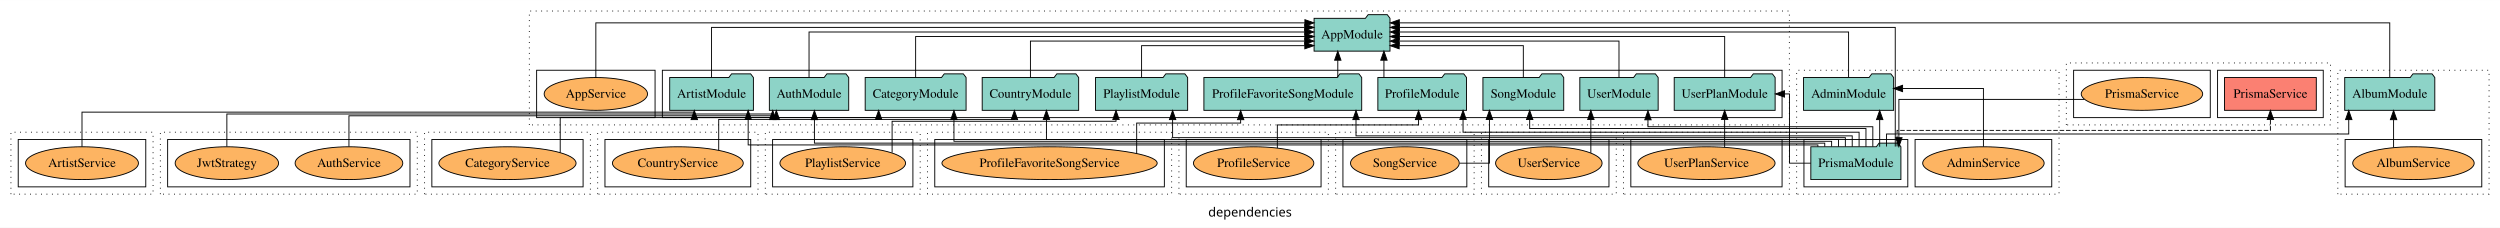
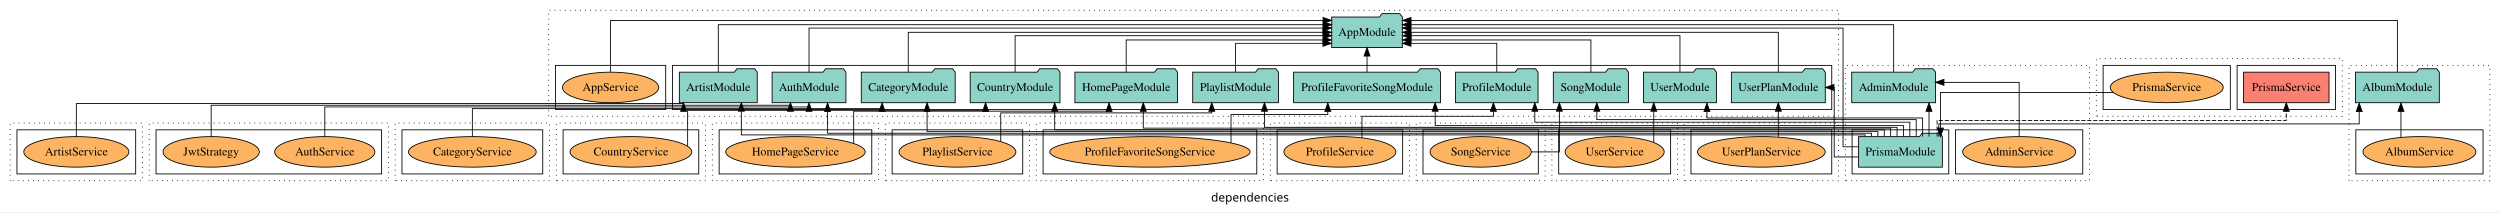
- <svg xmlns="http://www.w3.org/2000/svg" width="2744pt" height="250pt" viewBox="0.00 0.00 2744.00 249.80">
+ <svg xmlns="http://www.w3.org/2000/svg" width="2948pt" height="250pt" viewBox="0.00 0.00 2948.00 249.80">
  <g id="graph0" class="graph" transform="scale(1 1) rotate(0) translate(4 245.8)">
-     <polygon fill="white" stroke="transparent" points="-4,4 -4,-245.8 2740,-245.8 2740,4 -4,4" />
-     <text text-anchor="middle" x="1368" y="-8.2" font-family="sans-serif" font-size="14.00">dependencies</text>
+     <polygon fill="white" stroke="transparent" points="-4,4 -4,-245.8 2944,-245.8 2944,4 -4,4" />
+     <text text-anchor="middle" x="1470" y="-8.2" font-family="sans-serif" font-size="14.00">dependencies</text>
    <g id="clust1" class="cluster">
-       <polygon fill="none" stroke="black" stroke-dasharray="1,5" points="1968,-32.8 1968,-168.8 2256,-168.8 2256,-32.8 1968,-32.8" />
+       <polygon fill="none" stroke="black" stroke-dasharray="1,5" points="2172,-32.8 2172,-168.8 2460,-168.8 2460,-32.8 2172,-32.8" />
    </g>
    <g id="clust3" class="cluster">
-       <polygon fill="none" stroke="black" points="1976,-40.8 1976,-92.8 2090,-92.8 2090,-40.8 1976,-40.8" />
+       <polygon fill="none" stroke="black" points="2180,-40.8 2180,-92.8 2294,-92.8 2294,-40.8 2180,-40.8" />
    </g>
    <g id="clust6" class="cluster">
-       <polygon fill="none" stroke="black" points="2098,-40.8 2098,-92.8 2248,-92.8 2248,-40.8 2098,-40.8" />
+       <polygon fill="none" stroke="black" points="2302,-40.8 2302,-92.8 2452,-92.8 2452,-40.8 2302,-40.8" />
    </g>
    <g id="clust7" class="cluster">
-       <polygon fill="none" stroke="black" stroke-dasharray="1,5" points="2562,-32.8 2562,-168.8 2728,-168.8 2728,-32.8 2562,-32.8" />
+       <polygon fill="none" stroke="black" stroke-dasharray="1,5" points="2766,-32.8 2766,-168.8 2932,-168.8 2932,-32.8 2766,-32.8" />
    </g>
    <g id="clust12" class="cluster">
-       <polygon fill="none" stroke="black" points="2570,-40.8 2570,-92.8 2720,-92.8 2720,-40.8 2570,-40.8" />
+       <polygon fill="none" stroke="black" points="2774,-40.8 2774,-92.8 2924,-92.8 2924,-40.8 2774,-40.8" />
    </g>
    <g id="clust13" class="cluster">
-       <polygon fill="none" stroke="black" stroke-dasharray="1,5" points="577,-108.8 577,-233.8 1960,-233.8 1960,-108.8 577,-108.8" />
+       <polygon fill="none" stroke="black" stroke-dasharray="1,5" points="643,-108.8 643,-233.8 2164,-233.8 2164,-108.8 643,-108.8" />
    </g>
    <g id="clust15" class="cluster">
-       <polygon fill="none" stroke="black" points="723,-116.8 723,-168.8 1952,-168.8 1952,-116.8 723,-116.8" />
+       <polygon fill="none" stroke="black" points="789,-116.8 789,-168.8 2156,-168.8 2156,-116.8 789,-116.8" />
    </g>
    <g id="clust18" class="cluster">
-       <polygon fill="none" stroke="black" points="585,-116.8 585,-168.8 715,-168.8 715,-116.8 585,-116.8" />
+       <polygon fill="none" stroke="black" points="651,-116.8 651,-168.8 781,-168.8 781,-116.8 651,-116.8" />
    </g>
    <g id="clust19" class="cluster">
      <polygon fill="none" stroke="black" stroke-dasharray="1,5" points="8,-32.8 8,-100.8 164,-100.8 164,-32.8 8,-32.8" />
    </g>
    <g id="clust24" class="cluster">
      <polygon fill="none" stroke="black" points="16,-40.8 16,-92.8 156,-92.8 156,-40.8 16,-40.8" />
    </g>
    <g id="clust25" class="cluster">
      <polygon fill="none" stroke="black" stroke-dasharray="1,5" points="172,-32.8 172,-100.8 454,-100.8 454,-32.8 172,-32.8" />
    </g>
    <g id="clust30" class="cluster">
      <polygon fill="none" stroke="black" points="180,-40.8 180,-92.8 446,-92.8 446,-40.8 180,-40.8" />
    </g>
    <g id="clust31" class="cluster">
      <polygon fill="none" stroke="black" stroke-dasharray="1,5" points="462,-32.8 462,-100.8 644,-100.8 644,-32.8 462,-32.8" />
    </g>
    <g id="clust36" class="cluster">
      <polygon fill="none" stroke="black" points="470,-40.8 470,-92.8 636,-92.8 636,-40.8 470,-40.8" />
    </g>
    <g id="clust37" class="cluster">
      <polygon fill="none" stroke="black" stroke-dasharray="1,5" points="652,-32.8 652,-100.8 828,-100.8 828,-32.8 652,-32.8" />
    </g>
    <g id="clust42" class="cluster">
      <polygon fill="none" stroke="black" points="660,-40.8 660,-92.8 820,-92.8 820,-40.8 660,-40.8" />
    </g>
    <g id="clust43" class="cluster">
-       <polygon fill="none" stroke="black" stroke-dasharray="1,5" points="836,-32.8 836,-100.8 1006,-100.8 1006,-32.8 836,-32.8" />
+       <polygon fill="none" stroke="black" stroke-dasharray="1,5" points="836,-32.8 836,-100.8 1032,-100.8 1032,-32.8 836,-32.8" />
    </g>
    <g id="clust48" class="cluster">
-       <polygon fill="none" stroke="black" points="844,-40.8 844,-92.8 998,-92.8 998,-40.8 844,-40.8" />
+       <polygon fill="none" stroke="black" points="844,-40.8 844,-92.8 1024,-92.8 1024,-40.8 844,-40.8" />
    </g>
    <g id="clust49" class="cluster">
-       <polygon fill="none" stroke="black" stroke-dasharray="1,5" points="2264,-108.8 2264,-176.8 2554,-176.8 2554,-108.8 2264,-108.8" />
-     </g>
-     <g id="clust52" class="cluster">
-       <polygon fill="none" stroke="black" points="2430,-116.8 2430,-168.8 2546,-168.8 2546,-116.8 2430,-116.8" />
+       <polygon fill="none" stroke="black" stroke-dasharray="1,5" points="1040,-32.8 1040,-100.8 1210,-100.8 1210,-32.8 1040,-32.8" />
    </g>
    <g id="clust54" class="cluster">
-       <polygon fill="none" stroke="black" points="2272,-116.8 2272,-168.8 2422,-168.8 2422,-116.8 2272,-116.8" />
+       <polygon fill="none" stroke="black" points="1048,-40.8 1048,-92.8 1202,-92.8 1202,-40.8 1048,-40.8" />
    </g>
    <g id="clust55" class="cluster">
-       <polygon fill="none" stroke="black" stroke-dasharray="1,5" points="1014,-32.8 1014,-100.8 1282,-100.8 1282,-32.8 1014,-32.8" />
+       <polygon fill="none" stroke="black" stroke-dasharray="1,5" points="2468,-108.8 2468,-176.8 2758,-176.8 2758,-108.8 2468,-108.8" />
+     </g>
+     <g id="clust58" class="cluster">
+       <polygon fill="none" stroke="black" points="2634,-116.8 2634,-168.8 2750,-168.8 2750,-116.8 2634,-116.8" />
    </g>
    <g id="clust60" class="cluster">
-       <polygon fill="none" stroke="black" points="1022,-40.8 1022,-92.8 1274,-92.8 1274,-40.8 1022,-40.8" />
+       <polygon fill="none" stroke="black" points="2476,-116.8 2476,-168.8 2626,-168.8 2626,-116.8 2476,-116.8" />
    </g>
    <g id="clust61" class="cluster">
-       <polygon fill="none" stroke="black" stroke-dasharray="1,5" points="1290,-32.8 1290,-100.8 1454,-100.8 1454,-32.8 1290,-32.8" />
+       <polygon fill="none" stroke="black" stroke-dasharray="1,5" points="1218,-32.8 1218,-100.8 1486,-100.8 1486,-32.8 1218,-32.8" />
    </g>
    <g id="clust66" class="cluster">
-       <polygon fill="none" stroke="black" points="1298,-40.8 1298,-92.8 1446,-92.8 1446,-40.8 1298,-40.8" />
+       <polygon fill="none" stroke="black" points="1226,-40.8 1226,-92.8 1478,-92.8 1478,-40.8 1226,-40.8" />
    </g>
    <g id="clust67" class="cluster">
-       <polygon fill="none" stroke="black" stroke-dasharray="1,5" points="1462,-32.8 1462,-100.8 1614,-100.8 1614,-32.8 1462,-32.8" />
+       <polygon fill="none" stroke="black" stroke-dasharray="1,5" points="1494,-32.8 1494,-100.8 1658,-100.8 1658,-32.8 1494,-32.8" />
    </g>
    <g id="clust72" class="cluster">
-       <polygon fill="none" stroke="black" points="1470,-40.8 1470,-92.8 1606,-92.8 1606,-40.8 1470,-40.8" />
+       <polygon fill="none" stroke="black" points="1502,-40.8 1502,-92.8 1650,-92.8 1650,-40.8 1502,-40.8" />
    </g>
    <g id="clust73" class="cluster">
-       <polygon fill="none" stroke="black" stroke-dasharray="1,5" points="1622,-32.8 1622,-100.8 1770,-100.8 1770,-32.8 1622,-32.8" />
+       <polygon fill="none" stroke="black" stroke-dasharray="1,5" points="1666,-32.8 1666,-100.8 1818,-100.8 1818,-32.8 1666,-32.8" />
    </g>
    <g id="clust78" class="cluster">
-       <polygon fill="none" stroke="black" points="1630,-40.8 1630,-92.8 1762,-92.8 1762,-40.8 1630,-40.8" />
+       <polygon fill="none" stroke="black" points="1674,-40.8 1674,-92.8 1810,-92.8 1810,-40.8 1674,-40.8" />
    </g>
    <g id="clust79" class="cluster">
-       <polygon fill="none" stroke="black" stroke-dasharray="1,5" points="1778,-32.8 1778,-100.8 1960,-100.8 1960,-32.8 1778,-32.8" />
+       <polygon fill="none" stroke="black" stroke-dasharray="1,5" points="1826,-32.8 1826,-100.8 1974,-100.8 1974,-32.8 1826,-32.8" />
    </g>
    <g id="clust84" class="cluster">
-       <polygon fill="none" stroke="black" points="1786,-40.8 1786,-92.8 1952,-92.8 1952,-40.8 1786,-40.8" />
+       <polygon fill="none" stroke="black" points="1834,-40.8 1834,-92.8 1966,-92.8 1966,-40.8 1834,-40.8" />
+     </g>
+     <g id="clust85" class="cluster">
+       <polygon fill="none" stroke="black" stroke-dasharray="1,5" points="1982,-32.8 1982,-100.8 2164,-100.8 2164,-32.8 1982,-32.8" />
+     </g>
+     <g id="clust90" class="cluster">
+       <polygon fill="none" stroke="black" points="1990,-40.8 1990,-92.8 2156,-92.8 2156,-40.8 1990,-40.8" />
    </g>
    <g id="node1" class="node">
-       <polygon fill="#8dd3c7" stroke="black" points="2082.44,-84.8 2079.44,-88.8 2058.44,-88.8 2055.44,-84.8 1983.56,-84.8 1983.56,-48.8 2082.44,-48.8 2082.44,-84.8" />
-       <text text-anchor="middle" x="2033" y="-62.6" font-family="Times,serif" font-size="14.00">PrismaModule</text>
+       <polygon fill="#8dd3c7" stroke="black" points="2286.44,-84.8 2283.44,-88.8 2262.44,-88.8 2259.44,-84.8 2187.56,-84.8 2187.56,-48.8 2286.44,-48.8 2286.44,-84.8" />
+       <text text-anchor="middle" x="2237" y="-62.6" font-family="Times,serif" font-size="14.00">PrismaModule</text>
    </g>
    <g id="node2" class="node">
-       <polygon fill="#8dd3c7" stroke="black" points="2074.44,-160.8 2071.44,-164.8 2050.44,-164.8 2047.44,-160.8 1975.56,-160.8 1975.56,-124.8 2074.44,-124.8 2074.44,-160.8" />
-       <text text-anchor="middle" x="2025" y="-138.6" font-family="Times,serif" font-size="14.00">AdminModule</text>
+       <polygon fill="#8dd3c7" stroke="black" points="2278.44,-160.8 2275.44,-164.8 2254.44,-164.8 2251.44,-160.8 2179.56,-160.8 2179.56,-124.8 2278.44,-124.8 2278.44,-160.8" />
+       <text text-anchor="middle" x="2229" y="-138.6" font-family="Times,serif" font-size="14.00">AdminModule</text>
    </g>
    <g id="edge1" class="edge">
-       <path fill="none" stroke="black" d="M2059.15,-84.81C2059.15,-84.81 2059.15,-114.65 2059.15,-114.65" />
-       <polygon fill="black" stroke="black" points="2055.65,-114.65 2059.15,-124.65 2062.65,-114.65 2055.65,-114.65" />
+       <path fill="none" stroke="black" d="M2270.68,-84.81C2270.68,-84.81 2270.68,-114.65 2270.68,-114.65" />
+       <polygon fill="black" stroke="black" points="2267.18,-114.65 2270.68,-124.65 2274.18,-114.65 2267.18,-114.65" />
    </g>
    <g id="node4" class="node">
-       <polygon fill="#8dd3c7" stroke="black" points="2668.44,-160.8 2665.44,-164.8 2644.44,-164.8 2641.44,-160.8 2569.56,-160.8 2569.56,-124.8 2668.44,-124.8 2668.44,-160.8" />
-       <text text-anchor="middle" x="2619" y="-138.6" font-family="Times,serif" font-size="14.00">AlbumModule</text>
+       <polygon fill="#8dd3c7" stroke="black" points="2872.44,-160.8 2869.44,-164.8 2848.44,-164.8 2845.44,-160.8 2773.56,-160.8 2773.56,-124.8 2872.44,-124.8 2872.44,-160.8" />
+       <text text-anchor="middle" x="2823" y="-138.6" font-family="Times,serif" font-size="14.00">AlbumModule</text>
    </g>
    <g id="edge3" class="edge">
-       <path fill="none" stroke="black" d="M2066.68,-85.04C2066.68,-92.23 2066.68,-98.8 2066.68,-98.8 2066.68,-98.8 2573.98,-98.8 2573.98,-98.8 2573.98,-98.8 2573.98,-114.65 2573.98,-114.65" />
-       <polygon fill="black" stroke="black" points="2570.48,-114.65 2573.98,-124.65 2577.48,-114.65 2570.48,-114.65" />
+       <path fill="none" stroke="black" d="M2282.22,-84.84C2282.22,-92.55 2282.22,-99.8 2282.22,-99.8 2282.22,-99.8 2777.98,-99.8 2777.98,-99.8 2777.98,-99.8 2777.98,-114.31 2777.98,-114.31" />
+       <polygon fill="black" stroke="black" points="2774.48,-114.31 2777.98,-124.31 2781.48,-114.31 2774.48,-114.31" />
    </g>
    <g id="node6" class="node">
-       <polygon fill="#8dd3c7" stroke="black" points="822.94,-160.8 819.94,-164.8 798.94,-164.8 795.94,-160.8 731.06,-160.8 731.06,-124.8 822.94,-124.8 822.94,-160.8" />
-       <text text-anchor="middle" x="777" y="-138.6" font-family="Times,serif" font-size="14.00">ArtistModule</text>
+       <polygon fill="#8dd3c7" stroke="black" points="888.94,-160.8 885.94,-164.8 864.94,-164.8 861.94,-160.8 797.06,-160.8 797.06,-124.8 888.94,-124.8 888.94,-160.8" />
+       <text text-anchor="middle" x="843" y="-138.6" font-family="Times,serif" font-size="14.00">ArtistModule</text>
+     </g>
+     <g id="edge20" class="edge">
+       <path fill="none" stroke="black" d="M2195.32,-84.95C2195.32,-86.1 2195.32,-86.8 2195.32,-86.8 2195.32,-86.8 870.18,-86.8 870.18,-86.8 870.18,-86.8 870.18,-114.77 870.18,-114.77" />
+       <polygon fill="black" stroke="black" points="866.68,-114.77 870.18,-124.77 873.68,-114.77 866.68,-114.77" />
+     </g>
+     <g id="node7" class="node">
+       <polygon fill="#8dd3c7" stroke="black" points="993.55,-160.8 990.55,-164.8 969.55,-164.8 966.55,-160.8 906.45,-160.8 906.45,-124.8 993.55,-124.8 993.55,-160.8" />
+       <text text-anchor="middle" x="950" y="-138.6" font-family="Times,serif" font-size="14.00">AuthModule</text>
+     </g>
+     <g id="edge22" class="edge">
+       <path fill="none" stroke="black" d="M2202.85,-84.97C2202.85,-87.25 2202.85,-88.8 2202.85,-88.8 2202.85,-88.8 971.89,-88.8 971.89,-88.8 971.89,-88.8 971.89,-114.52 971.89,-114.52" />
+       <polygon fill="black" stroke="black" points="968.39,-114.52 971.89,-124.52 975.39,-114.52 968.39,-114.52" />
+     </g>
+     <g id="node8" class="node">
+       <polygon fill="#8dd3c7" stroke="black" points="1122.37,-160.8 1119.37,-164.8 1098.37,-164.8 1095.37,-160.8 1011.63,-160.8 1011.63,-124.8 1122.37,-124.8 1122.37,-160.8" />
+       <text text-anchor="middle" x="1067" y="-138.6" font-family="Times,serif" font-size="14.00">CategoryModule</text>
+     </g>
+     <g id="edge25" class="edge">
+       <path fill="none" stroke="black" d="M2210.39,-84.99C2210.39,-88.34 2210.39,-90.8 2210.39,-90.8 2210.39,-90.8 1089.23,-90.8 1089.23,-90.8 1089.23,-90.8 1089.23,-114.61 1089.23,-114.61" />
+       <polygon fill="black" stroke="black" points="1085.73,-114.61 1089.23,-124.61 1092.73,-114.61 1085.73,-114.61" />
+     </g>
+     <g id="node9" class="node">
+       <polygon fill="#8dd3c7" stroke="black" points="1245.94,-160.8 1242.94,-164.8 1221.94,-164.8 1218.94,-160.8 1140.06,-160.8 1140.06,-124.8 1245.94,-124.8 1245.94,-160.8" />
+       <text text-anchor="middle" x="1193" y="-138.6" font-family="Times,serif" font-size="14.00">CountryModule</text>
+     </g>
+     <g id="edge27" class="edge">
+       <path fill="none" stroke="black" d="M2217.93,-84.86C2217.93,-89.29 2217.93,-92.8 2217.93,-92.8 2217.93,-92.8 1239.7,-92.8 1239.7,-92.8 1239.7,-92.8 1239.7,-114.75 1239.7,-114.75" />
+       <polygon fill="black" stroke="black" points="1236.2,-114.75 1239.7,-124.75 1243.2,-114.75 1236.2,-114.75" />
+     </g>
+     <g id="node10" class="node">
+       <polygon fill="#8dd3c7" stroke="black" points="1384.48,-160.8 1381.48,-164.8 1360.48,-164.8 1357.48,-160.8 1263.52,-160.8 1263.52,-124.8 1384.48,-124.8 1384.48,-160.8" />
+       <text text-anchor="middle" x="1324" y="-138.6" font-family="Times,serif" font-size="14.00">HomePageModule</text>
+     </g>
+     <g id="edge29" class="edge">
+       <path fill="none" stroke="black" d="M2225.46,-85.01C2225.46,-90.35 2225.46,-94.8 2225.46,-94.8 2225.46,-94.8 1344.16,-94.8 1344.16,-94.8 1344.16,-94.8 1344.16,-114.65 1344.16,-114.65" />
+       <polygon fill="black" stroke="black" points="1340.66,-114.65 1344.16,-124.65 1347.66,-114.65 1340.66,-114.65" />
+     </g>
+     <g id="node11" class="node">
+       <polygon fill="#8dd3c7" stroke="black" points="1503.56,-160.8 1500.56,-164.8 1479.56,-164.8 1476.56,-160.8 1402.44,-160.8 1402.44,-124.8 1503.56,-124.8 1503.56,-160.8" />
+       <text text-anchor="middle" x="1453" y="-138.6" font-family="Times,serif" font-size="14.00">PlaylistModule</text>
+     </g>
+     <g id="edge31" class="edge">
+       <path fill="none" stroke="black" d="M2233,-85C2233,-90.83 2233,-95.8 2233,-95.8 2233,-95.8 1487.05,-95.8 1487.05,-95.8 1487.05,-95.8 1487.05,-114.76 1487.05,-114.76" />
+       <polygon fill="black" stroke="black" points="1483.55,-114.76 1487.05,-124.76 1490.55,-114.76 1483.55,-114.76" />
+     </g>
+     <g id="node12" class="node">
+       <polygon fill="#8dd3c7" stroke="black" points="1694.6,-160.8 1691.6,-164.8 1670.6,-164.8 1667.6,-160.8 1521.4,-160.8 1521.4,-124.8 1694.6,-124.8 1694.6,-160.8" />
+       <text text-anchor="middle" x="1608" y="-138.6" font-family="Times,serif" font-size="14.00">ProfileFavoriteSongModule</text>
+     </g>
+     <g id="edge35" class="edge">
+       <path fill="none" stroke="black" d="M2240.54,-84.83C2240.54,-91.65 2240.54,-97.8 2240.54,-97.8 2240.54,-97.8 1688.35,-97.8 1688.35,-97.8 1688.35,-97.8 1688.35,-114.76 1688.35,-114.76" />
+       <polygon fill="black" stroke="black" points="1684.85,-114.76 1688.35,-124.76 1691.85,-114.76 1684.85,-114.76" />
+     </g>
+     <g id="node13" class="node">
+       <polygon fill="#8dd3c7" stroke="black" points="1809.66,-160.8 1806.66,-164.8 1785.66,-164.8 1782.66,-160.8 1712.34,-160.8 1712.34,-124.8 1809.66,-124.8 1809.66,-160.8" />
+       <text text-anchor="middle" x="1761" y="-138.6" font-family="Times,serif" font-size="14.00">ProfileModule</text>
+     </g>
+     <g id="edge37" class="edge">
+       <path fill="none" stroke="black" d="M2248.07,-85.12C2248.07,-93.59 2248.07,-101.8 2248.07,-101.8 2248.07,-101.8 1805.84,-101.8 1805.84,-101.8 1805.84,-101.8 1805.84,-114.7 1805.84,-114.7" />
+       <polygon fill="black" stroke="black" points="1802.34,-114.7 1805.84,-124.7 1809.34,-114.7 1802.34,-114.7" />
+     </g>
+     <g id="node14" class="node">
+       <polygon fill="#8dd3c7" stroke="black" points="1916.34,-160.8 1913.34,-164.8 1892.34,-164.8 1889.34,-160.8 1827.66,-160.8 1827.66,-124.8 1916.34,-124.8 1916.34,-160.8" />
+       <text text-anchor="middle" x="1872" y="-138.6" font-family="Times,serif" font-size="14.00">SongModule</text>
+     </g>
+     <g id="edge39" class="edge">
+       <path fill="none" stroke="black" d="M2255.61,-84.91C2255.61,-94.7 2255.61,-104.8 2255.61,-104.8 2255.61,-104.8 1878.97,-104.8 1878.97,-104.8 1878.97,-104.8 1878.97,-114.69 1878.97,-114.69" />
+       <polygon fill="black" stroke="black" points="1875.47,-114.69 1878.97,-124.69 1882.47,-114.69 1875.47,-114.69" />
+     </g>
+     <g id="node15" class="node">
+       <polygon fill="#8dd3c7" stroke="black" points="2019.99,-160.8 2016.99,-164.8 1995.99,-164.8 1992.99,-160.8 1934.01,-160.8 1934.01,-124.8 2019.99,-124.8 2019.99,-160.8" />
+       <text text-anchor="middle" x="1977" y="-138.6" font-family="Times,serif" font-size="14.00">UserModule</text>
+     </g>
+     <g id="edge41" class="edge">
+       <path fill="none" stroke="black" d="M2263.15,-84.93C2263.15,-95.51 2263.15,-106.8 2263.15,-106.8 2263.15,-106.8 2008.8,-106.8 2008.8,-106.8 2008.8,-106.8 2008.8,-114.38 2008.8,-114.38" />
+       <polygon fill="black" stroke="black" points="2005.3,-114.38 2008.8,-124.38 2012.3,-114.38 2005.3,-114.38" />
+     </g>
+     <g id="node16" class="node">
+       <polygon fill="#8dd3c7" stroke="black" points="2148.38,-160.8 2145.38,-164.8 2124.38,-164.8 2121.38,-160.8 2037.62,-160.8 2037.62,-124.8 2148.38,-124.8 2148.38,-160.8" />
+       <text text-anchor="middle" x="2093" y="-138.6" font-family="Times,serif" font-size="14.00">UserPlanModule</text>
+     </g>
+     <g id="edge43" class="edge">
+       <path fill="none" stroke="black" d="M2187.53,-60.8C2172.03,-60.8 2158.89,-60.8 2158.89,-60.8 2158.89,-60.8 2158.89,-142.8 2158.89,-142.8 2158.89,-142.8 2157.86,-142.8 2157.86,-142.8" />
+       <polygon fill="black" stroke="black" points="2158.59,-139.3 2148.59,-142.8 2158.59,-146.3 2158.59,-139.3" />
+     </g>
+     <g id="node17" class="node">
+       <polygon fill="#8dd3c7" stroke="black" points="1649.66,-225.8 1646.66,-229.8 1625.66,-229.8 1622.66,-225.8 1566.34,-225.8 1566.34,-189.8 1649.66,-189.8 1649.66,-225.8" />
+       <text text-anchor="middle" x="1608" y="-203.6" font-family="Times,serif" font-size="14.00">AppModule</text>
+     </g>
+     <g id="edge13" class="edge">
+       <path fill="none" stroke="black" d="M2187.47,-72.8C2177.15,-72.8 2169.33,-72.8 2169.33,-72.8 2169.33,-72.8 2169.33,-212.8 2169.33,-212.8 2169.33,-212.8 1659.73,-212.8 1659.73,-212.8" />
+       <polygon fill="black" stroke="black" points="1659.73,-209.3 1649.73,-212.8 1659.73,-216.3 1659.73,-209.3" />
+     </g>
+     <g id="node26" class="node">
+       <polygon fill="#fb8072" stroke="black" points="2742.37,-160.8 2641.63,-160.8 2641.63,-124.8 2742.37,-124.8 2742.37,-160.8" />
+       <text text-anchor="middle" x="2692" y="-138.6" font-family="Times,serif" font-size="14.00">PrismaService </text>
+     </g>
+     <g id="edge33" class="edge">
+       <path fill="none" stroke="black" stroke-dasharray="5,2" d="M2280.22,-84.87C2280.22,-94.26 2280.22,-103.8 2280.22,-103.8 2280.22,-103.8 2692,-103.8 2692,-103.8 2692,-103.8 2692,-114.67 2692,-114.67" />
+       <polygon fill="black" stroke="black" points="2688.5,-114.67 2692,-124.67 2695.5,-114.67 2688.5,-114.67" />
+     </g>
+     <g id="edge5" class="edge">
+       <path fill="none" stroke="black" d="M2229,-161.09C2229,-183.01 2229,-216.8 2229,-216.8 2229,-216.8 1659.71,-216.8 1659.71,-216.8" />
+       <polygon fill="black" stroke="black" points="1659.71,-213.3 1649.71,-216.8 1659.71,-220.3 1659.71,-213.3" />
+     </g>
+     <g id="node3" class="node">
+       <ellipse fill="#fdb462" stroke="black" cx="2377" cy="-66.8" rx="66.64" ry="18" />
+       <text text-anchor="middle" x="2377" y="-62.6" font-family="Times,serif" font-size="14.00">AdminService</text>
+     </g>
+     <g id="edge2" class="edge">
+       <path fill="none" stroke="black" d="M2377,-85C2377,-109.16 2377,-148.8 2377,-148.8 2377,-148.8 2288.28,-148.8 2288.28,-148.8" />
+       <polygon fill="black" stroke="black" points="2288.28,-145.3 2278.28,-148.8 2288.28,-152.3 2288.28,-145.3" />
+     </g>
+     <g id="edge6" class="edge">
+       <path fill="none" stroke="black" d="M2823,-161.12C2823,-184.46 2823,-221.8 2823,-221.8 2823,-221.8 1659.82,-221.8 1659.82,-221.8" />
+       <polygon fill="black" stroke="black" points="1659.82,-218.3 1649.82,-221.8 1659.82,-225.3 1659.82,-218.3" />
+     </g>
+     <g id="node5" class="node">
+       <ellipse fill="#fdb462" stroke="black" cx="2849" cy="-66.8" rx="66.64" ry="18" />
+       <text text-anchor="middle" x="2849" y="-62.6" font-family="Times,serif" font-size="14.00">AlbumService</text>
+     </g>
+     <g id="edge4" class="edge">
+       <path fill="none" stroke="black" d="M2827.2,-84.05C2827.2,-84.05 2827.2,-114.56 2827.2,-114.56" />
+       <polygon fill="black" stroke="black" points="2823.7,-114.56 2827.2,-124.56 2830.7,-114.56 2823.7,-114.56" />
+     </g>
+     <g id="edge7" class="edge">
+       <path fill="none" stroke="black" d="M843,-161.09C843,-183.01 843,-216.8 843,-216.8 843,-216.8 1556.33,-216.8 1556.33,-216.8" />
+       <polygon fill="black" stroke="black" points="1556.33,-220.3 1566.33,-216.8 1556.33,-213.3 1556.33,-220.3" />
+     </g>
+     <g id="edge8" class="edge">
+       <path fill="none" stroke="black" d="M950,-160.83C950,-181.57 950,-212.8 950,-212.8 950,-212.8 1556.09,-212.8 1556.09,-212.8" />
+       <polygon fill="black" stroke="black" points="1556.09,-216.3 1566.09,-212.8 1556.09,-209.3 1556.09,-216.3" />
+     </g>
+     <g id="edge9" class="edge">
+       <path fill="none" stroke="black" d="M1067,-160.91C1067,-180.14 1067,-207.8 1067,-207.8 1067,-207.8 1556,-207.8 1556,-207.8" />
+       <polygon fill="black" stroke="black" points="1556,-211.3 1566,-207.8 1556,-204.3 1556,-211.3" />
+     </g>
+     <g id="edge10" class="edge">
+       <path fill="none" stroke="black" d="M1193,-161.1C1193,-179.07 1193,-203.8 1193,-203.8 1193,-203.8 1556.31,-203.8 1556.31,-203.8" />
+       <polygon fill="black" stroke="black" points="1556.31,-207.3 1566.31,-203.8 1556.31,-200.3 1556.31,-207.3" />
+     </g>
+     <g id="edge11" class="edge">
+       <path fill="none" stroke="black" d="M1324,-160.83C1324,-177.2 1324,-198.8 1324,-198.8 1324,-198.8 1556.09,-198.8 1556.09,-198.8" />
+       <polygon fill="black" stroke="black" points="1556.09,-202.3 1566.09,-198.8 1556.09,-195.3 1556.09,-202.3" />
+     </g>
+     <g id="edge12" class="edge">
+       <path fill="none" stroke="black" d="M1453,-160.99C1453,-175.98 1453,-194.8 1453,-194.8 1453,-194.8 1556.05,-194.8 1556.05,-194.8" />
+       <polygon fill="black" stroke="black" points="1556.05,-198.3 1566.05,-194.8 1556.05,-191.3 1556.05,-198.3" />
+     </g>
+     <g id="edge14" class="edge">
+       <path fill="none" stroke="black" d="M1608,-160.91C1608,-160.91 1608,-179.79 1608,-179.79" />
+       <polygon fill="black" stroke="black" points="1604.5,-179.79 1608,-189.79 1611.5,-179.79 1604.5,-179.79" />
+     </g>
+     <g id="edge15" class="edge">
+       <path fill="none" stroke="black" d="M1761,-160.99C1761,-175.98 1761,-194.8 1761,-194.8 1761,-194.8 1659.81,-194.8 1659.81,-194.8" />
+       <polygon fill="black" stroke="black" points="1659.81,-191.3 1649.81,-194.8 1659.81,-198.3 1659.81,-191.3" />
+     </g>
+     <g id="edge16" class="edge">
+       <path fill="none" stroke="black" d="M1872,-160.83C1872,-177.2 1872,-198.8 1872,-198.8 1872,-198.8 1659.83,-198.8 1659.83,-198.8" />
+       <polygon fill="black" stroke="black" points="1659.83,-195.3 1649.83,-198.8 1659.83,-202.3 1659.83,-195.3" />
+     </g>
+     <g id="edge17" class="edge">
+       <path fill="none" stroke="black" d="M1977,-161.1C1977,-179.07 1977,-203.8 1977,-203.8 1977,-203.8 1659.97,-203.8 1659.97,-203.8" />
+       <polygon fill="black" stroke="black" points="1659.97,-200.3 1649.97,-203.8 1659.97,-207.3 1659.97,-200.3" />
+     </g>
+     <g id="edge18" class="edge">
+       <path fill="none" stroke="black" d="M2093,-160.91C2093,-180.14 2093,-207.8 2093,-207.8 2093,-207.8 1659.77,-207.8 1659.77,-207.8" />
+       <polygon fill="black" stroke="black" points="1659.77,-204.3 1649.77,-207.8 1659.77,-211.3 1659.77,-204.3" />
+     </g>
+     <g id="node18" class="node">
+       <ellipse fill="#fdb462" stroke="black" cx="716" cy="-142.8" rx="56.75" ry="18" />
+       <text text-anchor="middle" x="716" y="-138.6" font-family="Times,serif" font-size="14.00">AppService</text>
    </g>
    <g id="edge19" class="edge">
-       <path fill="none" stroke="black" d="M1991.32,-84.95C1991.32,-86.1 1991.32,-86.8 1991.32,-86.8 1991.32,-86.8 817.18,-86.8 817.18,-86.8 817.18,-86.8 817.18,-114.77 817.18,-114.77" />
-       <polygon fill="black" stroke="black" points="813.68,-114.77 817.18,-124.77 820.68,-114.77 813.68,-114.77" />
-     </g>
-     <g id="node7" class="node">
-       <polygon fill="#8dd3c7" stroke="black" points="927.55,-160.8 924.55,-164.8 903.55,-164.8 900.55,-160.8 840.45,-160.8 840.45,-124.8 927.55,-124.8 927.55,-160.8" />
-       <text text-anchor="middle" x="884" y="-138.6" font-family="Times,serif" font-size="14.00">AuthModule</text>
-     </g>
-     <g id="edge21" class="edge">
-       <path fill="none" stroke="black" d="M1998.85,-84.97C1998.85,-87.25 1998.85,-88.8 1998.85,-88.8 1998.85,-88.8 889.9,-88.8 889.9,-88.8 889.9,-88.8 889.9,-114.52 889.9,-114.52" />
-       <polygon fill="black" stroke="black" points="886.4,-114.52 889.9,-124.52 893.4,-114.52 886.4,-114.52" />
-     </g>
-     <g id="node8" class="node">
-       <polygon fill="#8dd3c7" stroke="black" points="1056.37,-160.8 1053.37,-164.8 1032.37,-164.8 1029.37,-160.8 945.63,-160.8 945.63,-124.8 1056.37,-124.8 1056.37,-160.8" />
-       <text text-anchor="middle" x="1001" y="-138.6" font-family="Times,serif" font-size="14.00">CategoryModule</text>
-     </g>
-     <g id="edge24" class="edge">
-       <path fill="none" stroke="black" d="M2006.39,-84.99C2006.39,-88.34 2006.39,-90.8 2006.39,-90.8 2006.39,-90.8 1043.06,-90.8 1043.06,-90.8 1043.06,-90.8 1043.06,-114.61 1043.06,-114.61" />
-       <polygon fill="black" stroke="black" points="1039.56,-114.61 1043.06,-124.61 1046.56,-114.61 1039.56,-114.61" />
-     </g>
-     <g id="node9" class="node">
-       <polygon fill="#8dd3c7" stroke="black" points="1179.94,-160.8 1176.94,-164.8 1155.94,-164.8 1152.94,-160.8 1074.06,-160.8 1074.06,-124.8 1179.94,-124.8 1179.94,-160.8" />
-       <text text-anchor="middle" x="1127" y="-138.6" font-family="Times,serif" font-size="14.00">CountryModule</text>
-     </g>
-     <g id="edge26" class="edge">
-       <path fill="none" stroke="black" d="M2013.93,-84.86C2013.93,-89.29 2013.93,-92.8 2013.93,-92.8 2013.93,-92.8 1144.57,-92.8 1144.57,-92.8 1144.57,-92.8 1144.57,-114.75 1144.57,-114.75" />
-       <polygon fill="black" stroke="black" points="1141.07,-114.75 1144.57,-124.75 1148.07,-114.75 1141.07,-114.75" />
-     </g>
-     <g id="node10" class="node">
-       <polygon fill="#8dd3c7" stroke="black" points="1299.56,-160.8 1296.56,-164.8 1275.56,-164.8 1272.56,-160.8 1198.44,-160.8 1198.44,-124.8 1299.56,-124.8 1299.56,-160.8" />
-       <text text-anchor="middle" x="1249" y="-138.6" font-family="Times,serif" font-size="14.00">PlaylistModule</text>
-     </g>
-     <g id="edge28" class="edge">
-       <path fill="none" stroke="black" d="M2021.46,-85.01C2021.46,-90.35 2021.46,-94.8 2021.46,-94.8 2021.46,-94.8 1283.05,-94.8 1283.05,-94.8 1283.05,-94.8 1283.05,-114.65 1283.05,-114.65" />
-       <polygon fill="black" stroke="black" points="1279.55,-114.65 1283.05,-124.65 1286.55,-114.65 1279.55,-114.65" />
-     </g>
-     <g id="node11" class="node">
-       <polygon fill="#8dd3c7" stroke="black" points="1490.6,-160.8 1487.6,-164.8 1466.6,-164.8 1463.6,-160.8 1317.4,-160.8 1317.4,-124.8 1490.6,-124.8 1490.6,-160.8" />
-       <text text-anchor="middle" x="1404" y="-138.6" font-family="Times,serif" font-size="14.00">ProfileFavoriteSongModule</text>
-     </g>
-     <g id="edge32" class="edge">
-       <path fill="none" stroke="black" d="M2029,-84.94C2029,-91.26 2029,-96.8 2029,-96.8 2029,-96.8 1484.35,-96.8 1484.35,-96.8 1484.35,-96.8 1484.35,-114.62 1484.35,-114.62" />
-       <polygon fill="black" stroke="black" points="1480.85,-114.62 1484.35,-124.62 1487.85,-114.62 1480.85,-114.62" />
-     </g>
-     <g id="node12" class="node">
-       <polygon fill="#8dd3c7" stroke="black" points="1605.66,-160.8 1602.66,-164.8 1581.66,-164.8 1578.66,-160.8 1508.34,-160.8 1508.34,-124.8 1605.66,-124.8 1605.66,-160.8" />
-       <text text-anchor="middle" x="1557" y="-138.6" font-family="Times,serif" font-size="14.00">ProfileModule</text>
-     </g>
-     <g id="edge34" class="edge">
-       <path fill="none" stroke="black" d="M2036.54,-84.99C2036.54,-93.08 2036.54,-100.8 2036.54,-100.8 2036.54,-100.8 1601.84,-100.8 1601.84,-100.8 1601.84,-100.8 1601.84,-114.74 1601.84,-114.74" />
-       <polygon fill="black" stroke="black" points="1598.34,-114.74 1601.84,-124.74 1605.34,-114.74 1598.34,-114.74" />
-     </g>
-     <g id="node13" class="node">
-       <polygon fill="#8dd3c7" stroke="black" points="1712.34,-160.8 1709.34,-164.8 1688.34,-164.8 1685.34,-160.8 1623.66,-160.8 1623.66,-124.8 1712.34,-124.8 1712.34,-160.8" />
-       <text text-anchor="middle" x="1668" y="-138.6" font-family="Times,serif" font-size="14.00">SongModule</text>
-     </g>
-     <g id="edge36" class="edge">
-       <path fill="none" stroke="black" d="M2044.07,-84.91C2044.07,-94.7 2044.07,-104.8 2044.07,-104.8 2044.07,-104.8 1674.97,-104.8 1674.97,-104.8 1674.97,-104.8 1674.97,-114.69 1674.97,-114.69" />
-       <polygon fill="black" stroke="black" points="1671.47,-114.69 1674.97,-124.69 1678.47,-114.69 1671.47,-114.69" />
-     </g>
-     <g id="node14" class="node">
-       <polygon fill="#8dd3c7" stroke="black" points="1815.99,-160.8 1812.99,-164.8 1791.99,-164.8 1788.99,-160.8 1730.01,-160.8 1730.01,-124.8 1815.99,-124.8 1815.99,-160.8" />
-       <text text-anchor="middle" x="1773" y="-138.6" font-family="Times,serif" font-size="14.00">UserModule</text>
-     </g>
-     <g id="edge38" class="edge">
-       <path fill="none" stroke="black" d="M2051.61,-84.93C2051.61,-95.51 2051.61,-106.8 2051.61,-106.8 2051.61,-106.8 1804.8,-106.8 1804.8,-106.8 1804.8,-106.8 1804.8,-114.38 1804.8,-114.38" />
-       <polygon fill="black" stroke="black" points="1801.3,-114.38 1804.8,-124.38 1808.3,-114.38 1801.3,-114.38" />
-     </g>
-     <g id="node15" class="node">
-       <polygon fill="#8dd3c7" stroke="black" points="1944.38,-160.8 1941.38,-164.8 1920.38,-164.8 1917.38,-160.8 1833.62,-160.8 1833.62,-124.8 1944.38,-124.8 1944.38,-160.8" />
-       <text text-anchor="middle" x="1889" y="-138.6" font-family="Times,serif" font-size="14.00">UserPlanModule</text>
-     </g>
-     <g id="edge40" class="edge">
-       <path fill="none" stroke="black" d="M1983.57,-66.8C1970.57,-66.8 1960.11,-66.8 1960.11,-66.8 1960.11,-66.8 1960.11,-142.8 1960.11,-142.8 1960.11,-142.8 1954.68,-142.8 1954.68,-142.8" />
-       <polygon fill="black" stroke="black" points="1954.68,-139.3 1944.68,-142.8 1954.68,-146.3 1954.68,-139.3" />
-     </g>
-     <g id="node16" class="node">
-       <polygon fill="#8dd3c7" stroke="black" points="1521.66,-225.8 1518.66,-229.8 1497.66,-229.8 1494.66,-225.8 1438.34,-225.8 1438.34,-189.8 1521.66,-189.8 1521.66,-225.8" />
-       <text text-anchor="middle" x="1480" y="-203.6" font-family="Times,serif" font-size="14.00">AppModule</text>
-     </g>
-     <g id="edge12" class="edge">
-       <path fill="none" stroke="black" d="M2076.22,-85.07C2076.22,-124.86 2076.22,-215.8 2076.22,-215.8 2076.22,-215.8 1531.93,-215.8 1531.93,-215.8" />
-       <polygon fill="black" stroke="black" points="1531.93,-212.3 1521.93,-215.8 1531.93,-219.3 1531.93,-212.3" />
-     </g>
-     <g id="node24" class="node">
-       <polygon fill="#fb8072" stroke="black" points="2538.37,-160.8 2437.63,-160.8 2437.63,-124.8 2538.37,-124.8 2538.37,-160.8" />
-       <text text-anchor="middle" x="2488" y="-138.6" font-family="Times,serif" font-size="14.00">PrismaService </text>
-     </g>
-     <g id="edge30" class="edge">
-       <path fill="none" stroke="black" stroke-dasharray="5,2" d="M2078.22,-85.22C2078.22,-94.08 2078.22,-102.8 2078.22,-102.8 2078.22,-102.8 2488,-102.8 2488,-102.8 2488,-102.8 2488,-114.67 2488,-114.67" />
-       <polygon fill="black" stroke="black" points="2484.5,-114.67 2488,-124.67 2491.5,-114.67 2484.5,-114.67" />
-     </g>
-     <g id="edge5" class="edge">
-       <path fill="none" stroke="black" d="M2025,-161.02C2025,-181.17 2025,-210.8 2025,-210.8 2025,-210.8 1531.86,-210.8 1531.86,-210.8" />
-       <polygon fill="black" stroke="black" points="1531.86,-207.3 1521.86,-210.8 1531.86,-214.3 1531.86,-207.3" />
-     </g>
-     <g id="node3" class="node">
-       <ellipse fill="#fdb462" stroke="black" cx="2173" cy="-66.8" rx="66.64" ry="18" />
-       <text text-anchor="middle" x="2173" y="-62.6" font-family="Times,serif" font-size="14.00">AdminService</text>
-     </g>
-     <g id="edge2" class="edge">
-       <path fill="none" stroke="black" d="M2173,-85C2173,-109.16 2173,-148.8 2173,-148.8 2173,-148.8 2084.28,-148.8 2084.28,-148.8" />
-       <polygon fill="black" stroke="black" points="2084.28,-145.3 2074.28,-148.8 2084.28,-152.3 2084.28,-145.3" />
-     </g>
-     <g id="edge6" class="edge">
-       <path fill="none" stroke="black" d="M2619,-160.89C2619,-183.93 2619,-220.8 2619,-220.8 2619,-220.8 1531.89,-220.8 1531.89,-220.8" />
-       <polygon fill="black" stroke="black" points="1531.89,-217.3 1521.89,-220.8 1531.89,-224.3 1531.89,-217.3" />
-     </g>
-     <g id="node5" class="node">
-       <ellipse fill="#fdb462" stroke="black" cx="2645" cy="-66.8" rx="66.64" ry="18" />
-       <text text-anchor="middle" x="2645" y="-62.6" font-family="Times,serif" font-size="14.00">AlbumService</text>
-     </g>
-     <g id="edge4" class="edge">
-       <path fill="none" stroke="black" d="M2623.2,-84.05C2623.2,-84.05 2623.2,-114.56 2623.2,-114.56" />
-       <polygon fill="black" stroke="black" points="2619.7,-114.56 2623.2,-124.56 2626.7,-114.56 2619.7,-114.56" />
-     </g>
-     <g id="edge7" class="edge">
-       <path fill="none" stroke="black" d="M777,-160.84C777,-182.46 777,-215.8 777,-215.8 777,-215.8 1428.13,-215.8 1428.13,-215.8" />
-       <polygon fill="black" stroke="black" points="1428.13,-219.3 1438.13,-215.8 1428.13,-212.3 1428.13,-219.3" />
-     </g>
-     <g id="edge8" class="edge">
-       <path fill="none" stroke="black" d="M884,-161.02C884,-181.17 884,-210.8 884,-210.8 884,-210.8 1428.09,-210.8 1428.09,-210.8" />
-       <polygon fill="black" stroke="black" points="1428.09,-214.3 1438.09,-210.8 1428.09,-207.3 1428.09,-214.3" />
-     </g>
-     <g id="edge9" class="edge">
-       <path fill="none" stroke="black" d="M1001,-161.02C1001,-179.63 1001,-205.8 1001,-205.8 1001,-205.8 1428.33,-205.8 1428.33,-205.8" />
-       <polygon fill="black" stroke="black" points="1428.33,-209.3 1438.33,-205.8 1428.33,-202.3 1428.33,-209.3" />
-     </g>
-     <g id="edge10" class="edge">
-       <path fill="none" stroke="black" d="M1127,-160.83C1127,-177.86 1127,-200.8 1127,-200.8 1127,-200.8 1428.12,-200.8 1428.12,-200.8" />
-       <polygon fill="black" stroke="black" points="1428.12,-204.3 1438.12,-200.8 1428.12,-197.3 1428.12,-204.3" />
-     </g>
-     <g id="edge11" class="edge">
-       <path fill="none" stroke="black" d="M1249,-161.04C1249,-176.37 1249,-195.8 1249,-195.8 1249,-195.8 1428.17,-195.8 1428.17,-195.8" />
-       <polygon fill="black" stroke="black" points="1428.17,-199.3 1438.17,-195.8 1428.17,-192.3 1428.17,-199.3" />
-     </g>
-     <g id="edge13" class="edge">
-       <path fill="none" stroke="black" d="M1464.36,-160.91C1464.36,-160.91 1464.36,-179.79 1464.36,-179.79" />
-       <polygon fill="black" stroke="black" points="1460.86,-179.79 1464.36,-189.79 1467.86,-179.79 1460.86,-179.79" />
-     </g>
-     <g id="edge14" class="edge">
-       <path fill="none" stroke="black" d="M1515,-160.91C1515,-160.91 1515,-179.79 1515,-179.79" />
-       <polygon fill="black" stroke="black" points="1511.5,-179.79 1515,-189.79 1518.5,-179.79 1511.5,-179.79" />
-     </g>
-     <g id="edge15" class="edge">
-       <path fill="none" stroke="black" d="M1668,-161.04C1668,-176.37 1668,-195.8 1668,-195.8 1668,-195.8 1531.72,-195.8 1531.72,-195.8" />
-       <polygon fill="black" stroke="black" points="1531.72,-192.3 1521.72,-195.8 1531.72,-199.3 1531.72,-192.3" />
-     </g>
-     <g id="edge16" class="edge">
-       <path fill="none" stroke="black" d="M1773,-160.83C1773,-177.86 1773,-200.8 1773,-200.8 1773,-200.8 1531.67,-200.8 1531.67,-200.8" />
-       <polygon fill="black" stroke="black" points="1531.67,-197.3 1521.67,-200.8 1531.67,-204.3 1531.67,-197.3" />
-     </g>
-     <g id="edge17" class="edge">
-       <path fill="none" stroke="black" d="M1889,-161.02C1889,-179.63 1889,-205.8 1889,-205.8 1889,-205.8 1531.85,-205.8 1531.85,-205.8" />
-       <polygon fill="black" stroke="black" points="1531.85,-202.3 1521.85,-205.8 1531.85,-209.3 1531.85,-202.3" />
-     </g>
-     <g id="node17" class="node">
-       <ellipse fill="#fdb462" stroke="black" cx="650" cy="-142.8" rx="56.75" ry="18" />
-       <text text-anchor="middle" x="650" y="-138.6" font-family="Times,serif" font-size="14.00">AppService</text>
-     </g>
-     <g id="edge18" class="edge">
-       <path fill="none" stroke="black" d="M650,-160.89C650,-183.93 650,-220.8 650,-220.8 650,-220.8 1428.27,-220.8 1428.27,-220.8" />
-       <polygon fill="black" stroke="black" points="1428.27,-224.3 1438.27,-220.8 1428.27,-217.3 1428.27,-224.3" />
-     </g>
-     <g id="node18" class="node">
+       <path fill="none" stroke="black" d="M716,-161.12C716,-184.46 716,-221.8 716,-221.8 716,-221.8 1556.17,-221.8 1556.17,-221.8" />
+       <polygon fill="black" stroke="black" points="1556.17,-225.3 1566.17,-221.8 1556.17,-218.3 1556.17,-225.3" />
+     </g>
+     <g id="node19" class="node">
      <ellipse fill="#fdb462" stroke="black" cx="86" cy="-66.8" rx="61.98" ry="18" />
      <text text-anchor="middle" x="86" y="-62.6" font-family="Times,serif" font-size="14.00">ArtistService</text>
    </g>
-     <g id="edge20" class="edge">
-       <path fill="none" stroke="black" d="M86,-84.83C86,-101.2 86,-122.8 86,-122.8 86,-122.8 758.07,-122.8 758.07,-122.8 758.07,-122.8 758.07,-122.98 758.07,-122.98" />
-       <polygon fill="black" stroke="black" points="754.57,-114.65 758.07,-124.65 761.57,-114.65 754.57,-114.65" />
-     </g>
-     <g id="node19" class="node">
+     <g id="edge21" class="edge">
+       <path fill="none" stroke="black" d="M86,-84.84C86,-101.53 86,-123.8 86,-123.8 86,-123.8 802.07,-123.8 802.07,-123.8 802.07,-123.8 802.07,-123.88 802.07,-123.88" />
+       <polygon fill="black" stroke="black" points="798.57,-114.62 802.07,-124.62 805.57,-114.62 798.57,-114.62" />
+     </g>
+     <g id="node20" class="node">
      <ellipse fill="#fdb462" stroke="black" cx="379" cy="-66.8" rx="59.11" ry="18" />
      <text text-anchor="middle" x="379" y="-62.6" font-family="Times,serif" font-size="14.00">AuthService</text>
    </g>
-     <g id="edge22" class="edge">
-       <path fill="none" stroke="black" d="M379,-84.99C379,-99.98 379,-118.8 379,-118.8 379,-118.8 848.1,-118.8 848.1,-118.8 848.1,-118.8 848.1,-119.38 848.1,-119.38" />
-       <polygon fill="black" stroke="black" points="844.6,-114.61 848.1,-124.61 851.6,-114.61 844.6,-114.61" />
-     </g>
-     <g id="node20" class="node">
+     <g id="edge23" class="edge">
+       <path fill="none" stroke="black" d="M379,-85.04C379,-100.37 379,-119.8 379,-119.8 379,-119.8 950,-119.8 950,-119.8 950,-119.8 950,-120.29 950,-120.29" />
+       <polygon fill="black" stroke="black" points="946.5,-114.68 950,-124.68 953.5,-114.68 946.5,-114.68" />
+     </g>
+     <g id="node21" class="node">
      <ellipse fill="#fdb462" stroke="black" cx="245" cy="-66.8" rx="56.77" ry="18" />
      <text text-anchor="middle" x="245" y="-62.6" font-family="Times,serif" font-size="14.00">JwtStrategy</text>
    </g>
-     <g id="edge23" class="edge">
-       <path fill="none" stroke="black" d="M245,-85.08C245,-100.75 245,-120.8 245,-120.8 245,-120.8 844.16,-120.8 844.16,-120.8 844.16,-120.8 844.16,-121.18 844.16,-121.18" />
-       <polygon fill="black" stroke="black" points="840.66,-114.63 844.16,-124.63 847.66,-114.63 840.66,-114.63" />
-     </g>
-     <g id="node21" class="node">
+     <g id="edge24" class="edge">
+       <path fill="none" stroke="black" d="M245,-84.81C245,-100.85 245,-121.8 245,-121.8 245,-121.8 928.11,-121.8 928.11,-121.8 928.11,-121.8 928.11,-122.09 928.11,-122.09" />
+       <polygon fill="black" stroke="black" points="924.61,-114.72 928.11,-124.72 931.61,-114.72 924.61,-114.72" />
+     </g>
+     <g id="node22" class="node">
      <ellipse fill="#fdb462" stroke="black" cx="553" cy="-66.8" rx="75.28" ry="18" />
      <text text-anchor="middle" x="553" y="-62.6" font-family="Times,serif" font-size="14.00">CategoryService</text>
    </g>
-     <g id="edge25" class="edge">
-       <path fill="none" stroke="black" d="M610.88,-78.4C610.88,-93.17 610.88,-116.8 610.88,-116.8 610.88,-116.8 960.37,-116.8 960.37,-116.8 960.37,-116.8 960.37,-117.59 960.37,-117.59" />
-       <polygon fill="black" stroke="black" points="956.87,-114.74 960.37,-124.74 963.87,-114.74 956.87,-114.74" />
-     </g>
-     <g id="node22" class="node">
+     <g id="edge26" class="edge">
+       <path fill="none" stroke="black" d="M553,-84.92C553,-99.58 553,-117.8 553,-117.8 553,-117.8 1036.2,-117.8 1036.2,-117.8 1036.2,-117.8 1036.2,-118.48 1036.2,-118.48" />
+       <polygon fill="black" stroke="black" points="1032.7,-114.63 1036.2,-124.63 1039.7,-114.63 1032.7,-114.63" />
+     </g>
+     <g id="node23" class="node">
      <ellipse fill="#fdb462" stroke="black" cx="740" cy="-66.8" rx="71.79" ry="18" />
      <text text-anchor="middle" x="740" y="-62.6" font-family="Times,serif" font-size="14.00">CountryService</text>
    </g>
-     <g id="edge27" class="edge">
-       <path fill="none" stroke="black" d="M784.86,-80.94C784.86,-95.1 784.86,-114.8 784.86,-114.8 784.86,-114.8 1109.43,-114.8 1109.43,-114.8 1109.43,-114.8 1109.43,-115.78 1109.43,-115.78" />
-       <polygon fill="black" stroke="black" points="1105.93,-114.59 1109.43,-124.59 1112.93,-114.59 1105.93,-114.59" />
-     </g>
-     <g id="node23" class="node">
-       <ellipse fill="#fdb462" stroke="black" cx="921" cy="-66.8" rx="68.94" ry="18" />
-       <text text-anchor="middle" x="921" y="-62.6" font-family="Times,serif" font-size="14.00">PlaylistService</text>
-     </g>
-     <g id="edge29" class="edge">
-       <path fill="none" stroke="black" d="M975.17,-78.41C975.17,-92.03 975.17,-112.8 975.17,-112.8 975.17,-112.8 1220.92,-112.8 1220.92,-112.8 1220.92,-112.8 1220.92,-114.66 1220.92,-114.66" />
-       <polygon fill="black" stroke="black" points="1217.42,-114.66 1220.92,-124.66 1224.42,-114.66 1217.42,-114.66" />
+     <g id="edge28" class="edge">
+       <path fill="none" stroke="black" d="M806.86,-73.61C806.86,-87.08 806.86,-115.8 806.86,-115.8 806.86,-115.8 1158.18,-115.8 1158.18,-115.8 1158.18,-115.8 1158.18,-116.68 1158.18,-116.68" />
+       <polygon fill="black" stroke="black" points="1154.68,-114.64 1158.18,-124.64 1161.68,-114.64 1154.68,-114.64" />
+     </g>
+     <g id="node24" class="node">
+       <ellipse fill="#fdb462" stroke="black" cx="934" cy="-66.8" rx="82.23" ry="18" />
+       <text text-anchor="middle" x="934" y="-62.6" font-family="Times,serif" font-size="14.00">HomePageService</text>
+     </g>
+     <g id="edge30" class="edge">
+       <path fill="none" stroke="black" d="M1002.67,-76.98C1002.67,-91.07 1002.67,-114.8 1002.67,-114.8 1002.67,-114.8 1303.84,-114.8 1303.84,-114.8 1303.84,-114.8 1303.84,-115.78 1303.84,-115.78" />
+       <polygon fill="black" stroke="black" points="1300.34,-114.59 1303.84,-124.59 1307.34,-114.59 1300.34,-114.59" />
    </g>
    <g id="node25" class="node">
-       <ellipse fill="#fdb462" stroke="black" cx="2347" cy="-142.8" rx="66.64" ry="18" />
-       <text text-anchor="middle" x="2347" y="-138.6" font-family="Times,serif" font-size="14.00">PrismaService</text>
-     </g>
-     <g id="edge31" class="edge">
-       <path fill="none" stroke="black" d="M2283.78,-136.8C2204.89,-136.8 2080.22,-136.8 2080.22,-136.8 2080.22,-136.8 2080.22,-94.83 2080.22,-94.83" />
-       <polygon fill="black" stroke="black" points="2083.72,-94.83 2080.22,-84.83 2076.72,-94.83 2083.72,-94.83" />
-     </g>
-     <g id="node26" class="node">
-       <ellipse fill="#fdb462" stroke="black" cx="1148" cy="-66.8" rx="118.13" ry="18" />
-       <text text-anchor="middle" x="1148" y="-62.6" font-family="Times,serif" font-size="14.00">ProfileFavoriteSongService</text>
-     </g>
-     <g id="edge33" class="edge">
-       <path fill="none" stroke="black" d="M1243.62,-77.45C1243.62,-90.47 1243.62,-110.8 1243.62,-110.8 1243.62,-110.8 1357.73,-110.8 1357.73,-110.8 1357.73,-110.8 1357.73,-114.56 1357.73,-114.56" />
-       <polygon fill="black" stroke="black" points="1354.23,-114.56 1357.73,-124.56 1361.23,-114.56 1354.23,-114.56" />
+       <ellipse fill="#fdb462" stroke="black" cx="1125" cy="-66.8" rx="68.94" ry="18" />
+       <text text-anchor="middle" x="1125" y="-62.6" font-family="Times,serif" font-size="14.00">PlaylistService</text>
+     </g>
+     <g id="edge32" class="edge">
+       <path fill="none" stroke="black" d="M1176.07,-79.37C1176.07,-92.99 1176.07,-112.8 1176.07,-112.8 1176.07,-112.8 1424.92,-112.8 1424.92,-112.8 1424.92,-112.8 1424.92,-114.66 1424.92,-114.66" />
+       <polygon fill="black" stroke="black" points="1421.42,-114.66 1424.92,-124.66 1428.42,-114.66 1421.42,-114.66" />
    </g>
    <g id="node27" class="node">
-       <ellipse fill="#fdb462" stroke="black" cx="1372" cy="-66.8" rx="66.05" ry="18" />
-       <text text-anchor="middle" x="1372" y="-62.6" font-family="Times,serif" font-size="14.00">ProfileService</text>
-     </g>
-     <g id="edge35" class="edge">
-       <path fill="none" stroke="black" d="M1398,-83.4C1398,-95.14 1398,-108.8 1398,-108.8 1398,-108.8 1553.01,-108.8 1553.01,-108.8 1553.01,-108.8 1553.01,-114.61 1553.01,-114.61" />
-       <polygon fill="black" stroke="black" points="1549.51,-114.61 1553.01,-124.61 1556.51,-114.61 1549.51,-114.61" />
+       <ellipse fill="#fdb462" stroke="black" cx="2551" cy="-142.8" rx="66.64" ry="18" />
+       <text text-anchor="middle" x="2551" y="-138.6" font-family="Times,serif" font-size="14.00">PrismaService</text>
+     </g>
+     <g id="edge34" class="edge">
+       <path fill="none" stroke="black" d="M2487.78,-136.8C2408.89,-136.8 2284.22,-136.8 2284.22,-136.8 2284.22,-136.8 2284.22,-94.83 2284.22,-94.83" />
+       <polygon fill="black" stroke="black" points="2287.72,-94.83 2284.22,-84.83 2280.72,-94.83 2287.72,-94.83" />
    </g>
    <g id="node28" class="node">
-       <ellipse fill="#fdb462" stroke="black" cx="1538" cy="-66.8" rx="59.7" ry="18" />
-       <text text-anchor="middle" x="1538" y="-62.6" font-family="Times,serif" font-size="14.00">SongService</text>
-     </g>
-     <g id="edge37" class="edge">
-       <path fill="none" stroke="black" d="M1598.08,-66.8C1615.92,-66.8 1630.8,-66.8 1630.8,-66.8 1630.8,-66.8 1630.8,-114.79 1630.8,-114.79" />
-       <polygon fill="black" stroke="black" points="1627.3,-114.79 1630.8,-124.79 1634.3,-114.79 1627.3,-114.79" />
+       <ellipse fill="#fdb462" stroke="black" cx="1352" cy="-66.8" rx="118.13" ry="18" />
+       <text text-anchor="middle" x="1352" y="-62.6" font-family="Times,serif" font-size="14.00">ProfileFavoriteSongService</text>
+     </g>
+     <g id="edge36" class="edge">
+       <path fill="none" stroke="black" d="M1447.62,-77.45C1447.62,-90.47 1447.62,-110.8 1447.62,-110.8 1447.62,-110.8 1561.73,-110.8 1561.73,-110.8 1561.73,-110.8 1561.73,-114.56 1561.73,-114.56" />
+       <polygon fill="black" stroke="black" points="1558.23,-114.56 1561.73,-124.56 1565.23,-114.56 1558.23,-114.56" />
    </g>
    <g id="node29" class="node">
-       <ellipse fill="#fdb462" stroke="black" cx="1696" cy="-66.8" rx="58.46" ry="18" />
-       <text text-anchor="middle" x="1696" y="-62.6" font-family="Times,serif" font-size="14.00">UserService</text>
-     </g>
-     <g id="edge39" class="edge">
-       <path fill="none" stroke="black" d="M1742.12,-78.01C1742.12,-78.01 1742.12,-114.76 1742.12,-114.76" />
-       <polygon fill="black" stroke="black" points="1738.62,-114.76 1742.12,-124.76 1745.62,-114.76 1738.62,-114.76" />
+       <ellipse fill="#fdb462" stroke="black" cx="1576" cy="-66.8" rx="66.05" ry="18" />
+       <text text-anchor="middle" x="1576" y="-62.6" font-family="Times,serif" font-size="14.00">ProfileService</text>
+     </g>
+     <g id="edge38" class="edge">
+       <path fill="none" stroke="black" d="M1602,-83.4C1602,-95.14 1602,-108.8 1602,-108.8 1602,-108.8 1757.01,-108.8 1757.01,-108.8 1757.01,-108.8 1757.01,-114.61 1757.01,-114.61" />
+       <polygon fill="black" stroke="black" points="1753.51,-114.61 1757.01,-124.61 1760.51,-114.61 1753.51,-114.61" />
    </g>
    <g id="node30" class="node">
-       <ellipse fill="#fdb462" stroke="black" cx="1869" cy="-66.8" rx="75.29" ry="18" />
-       <text text-anchor="middle" x="1869" y="-62.6" font-family="Times,serif" font-size="14.00">UserPlanService</text>
-     </g>
-     <g id="edge41" class="edge">
-       <path fill="none" stroke="black" d="M1888.98,-84.43C1888.98,-84.43 1888.98,-114.74 1888.98,-114.74" />
-       <polygon fill="black" stroke="black" points="1885.48,-114.74 1888.98,-124.74 1892.48,-114.74 1885.48,-114.74" />
+       <ellipse fill="#fdb462" stroke="black" cx="1742" cy="-66.8" rx="59.7" ry="18" />
+       <text text-anchor="middle" x="1742" y="-62.6" font-family="Times,serif" font-size="14.00">SongService</text>
+     </g>
+     <g id="edge40" class="edge">
+       <path fill="none" stroke="black" d="M1802.08,-66.8C1819.92,-66.8 1834.8,-66.8 1834.8,-66.8 1834.8,-66.8 1834.8,-114.79 1834.8,-114.79" />
+       <polygon fill="black" stroke="black" points="1831.3,-114.79 1834.8,-124.79 1838.3,-114.79 1831.3,-114.79" />
+     </g>
+     <g id="node31" class="node">
+       <ellipse fill="#fdb462" stroke="black" cx="1900" cy="-66.8" rx="58.46" ry="18" />
+       <text text-anchor="middle" x="1900" y="-62.6" font-family="Times,serif" font-size="14.00">UserService</text>
+     </g>
+     <g id="edge42" class="edge">
+       <path fill="none" stroke="black" d="M1946.12,-78.01C1946.12,-78.01 1946.12,-114.76 1946.12,-114.76" />
+       <polygon fill="black" stroke="black" points="1942.62,-114.76 1946.12,-124.76 1949.62,-114.76 1942.62,-114.76" />
+     </g>
+     <g id="node32" class="node">
+       <ellipse fill="#fdb462" stroke="black" cx="2073" cy="-66.8" rx="75.29" ry="18" />
+       <text text-anchor="middle" x="2073" y="-62.6" font-family="Times,serif" font-size="14.00">UserPlanService</text>
+     </g>
+     <g id="edge44" class="edge">
+       <path fill="none" stroke="black" d="M2092.98,-84.43C2092.98,-84.43 2092.98,-114.74 2092.98,-114.74" />
+       <polygon fill="black" stroke="black" points="2089.48,-114.74 2092.98,-124.74 2096.48,-114.74 2089.48,-114.74" />
    </g>
  </g>
</svg>
